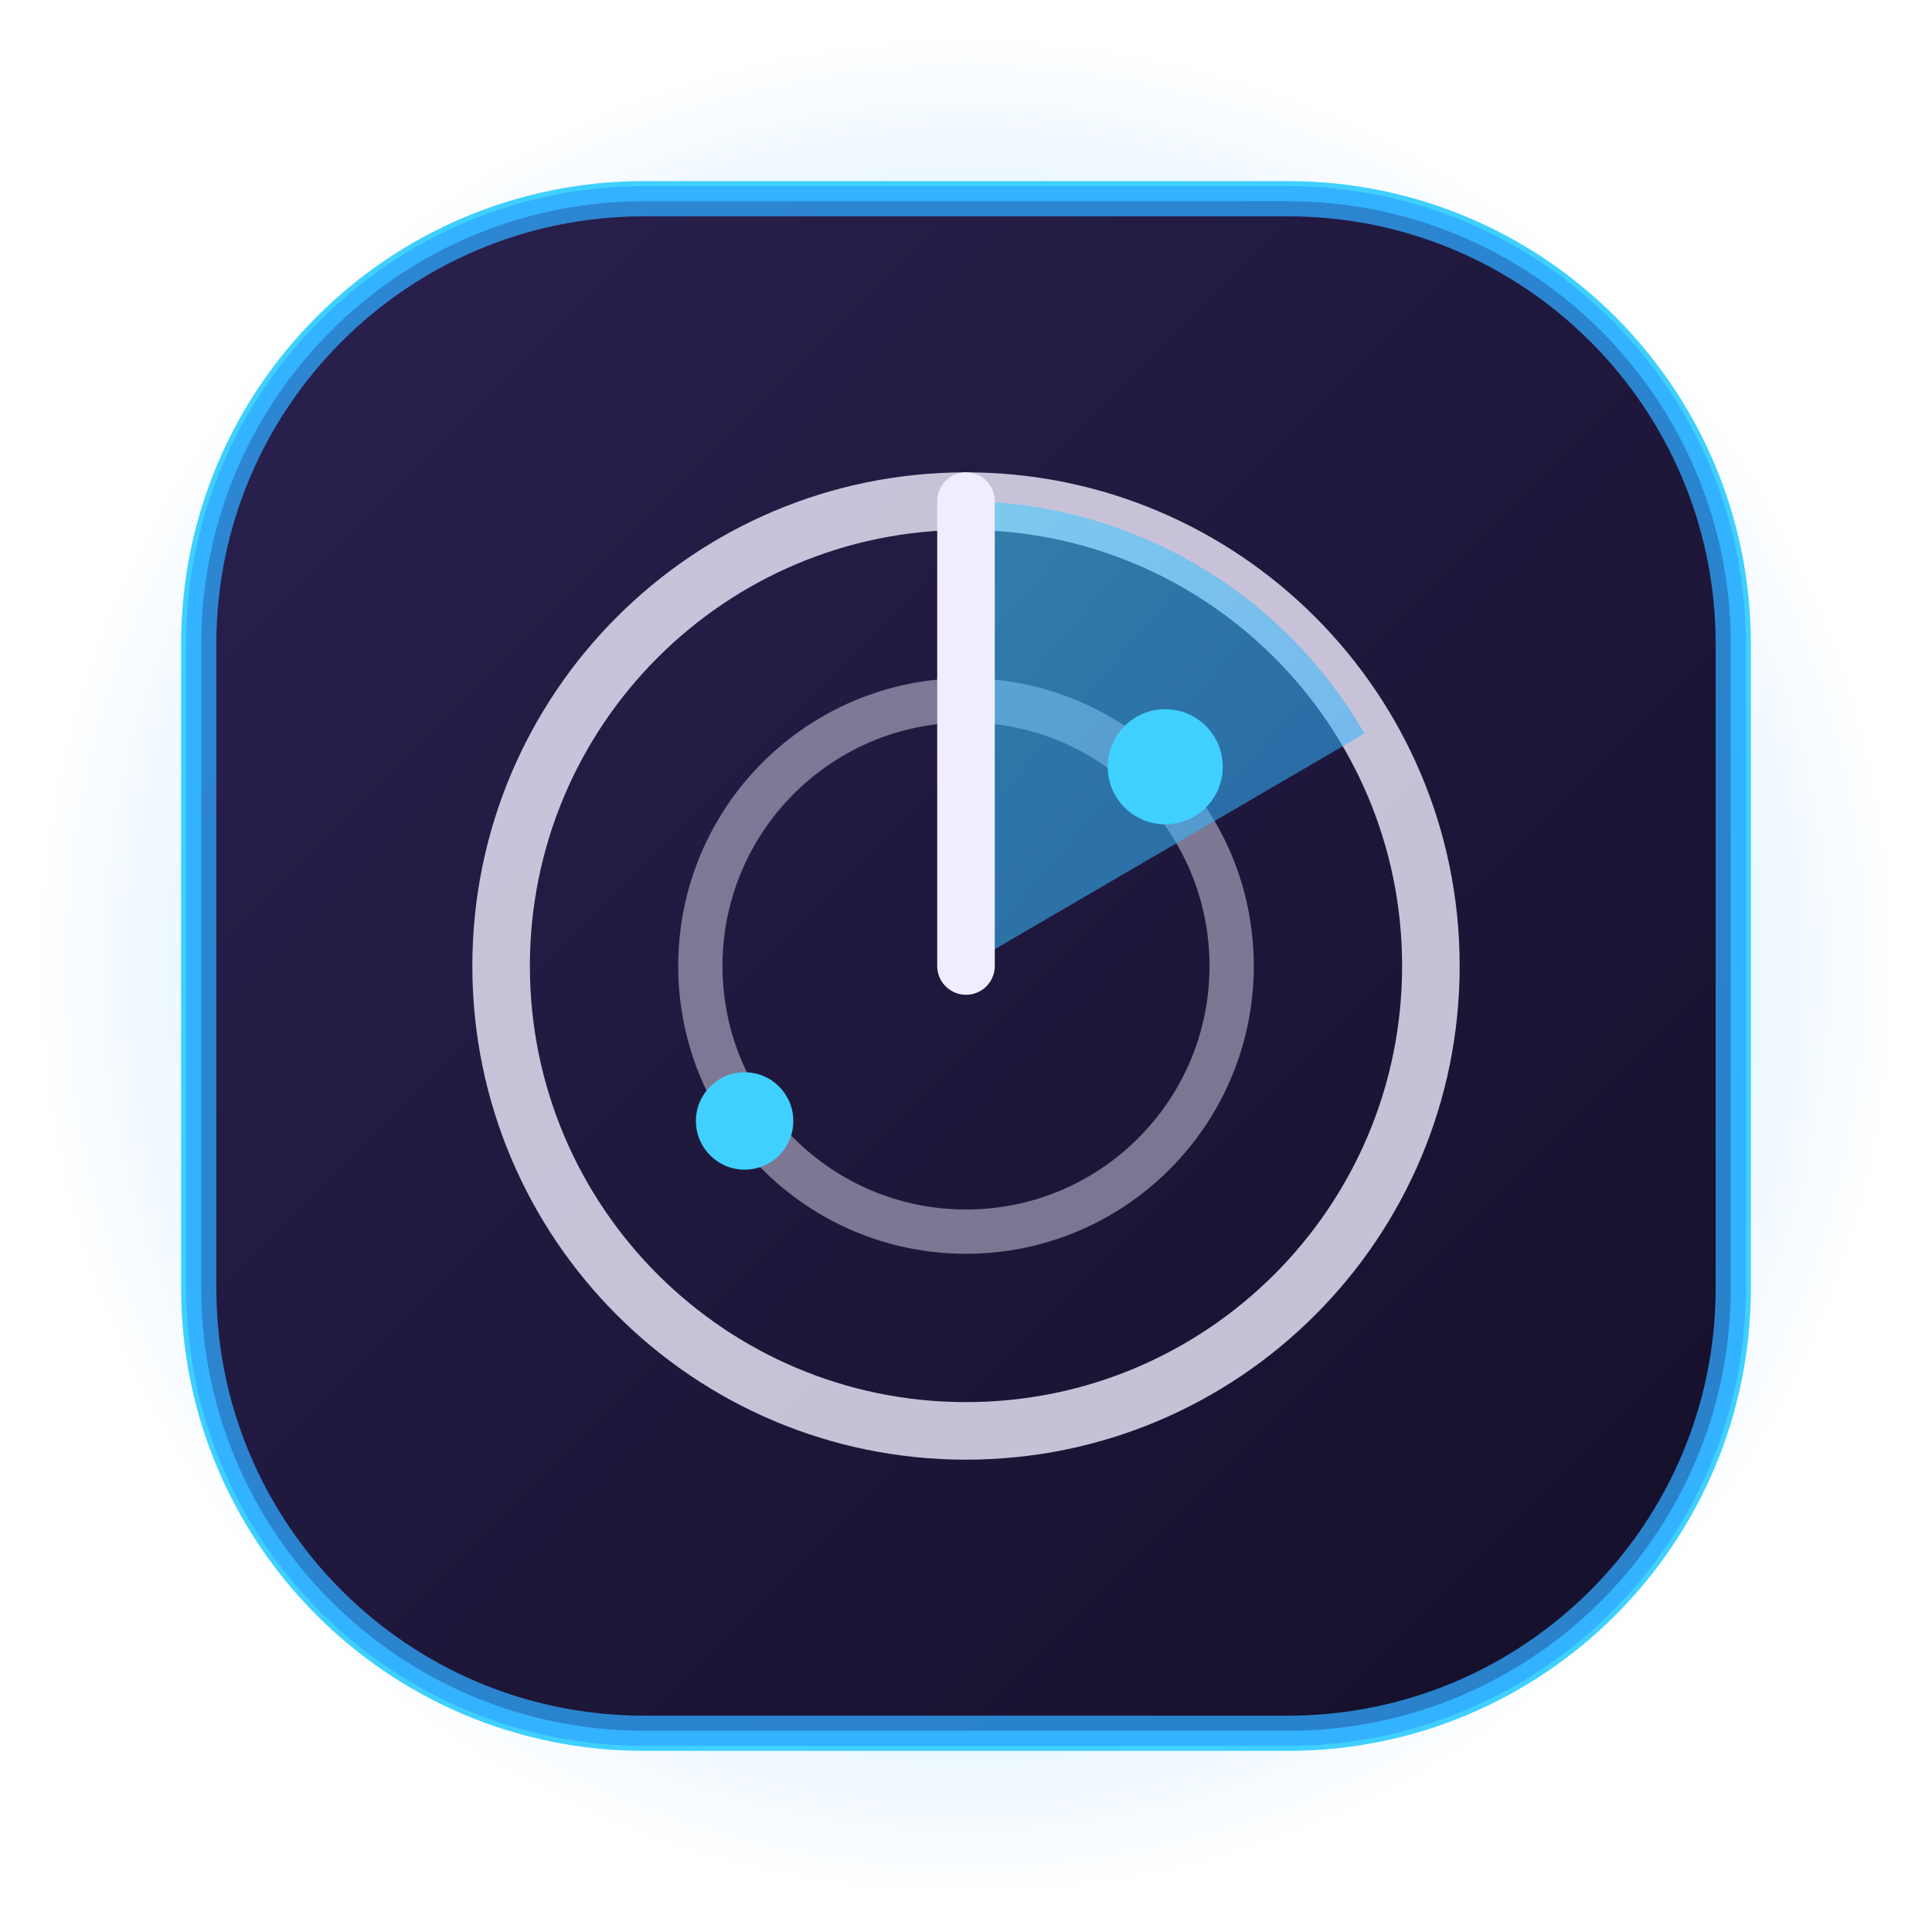
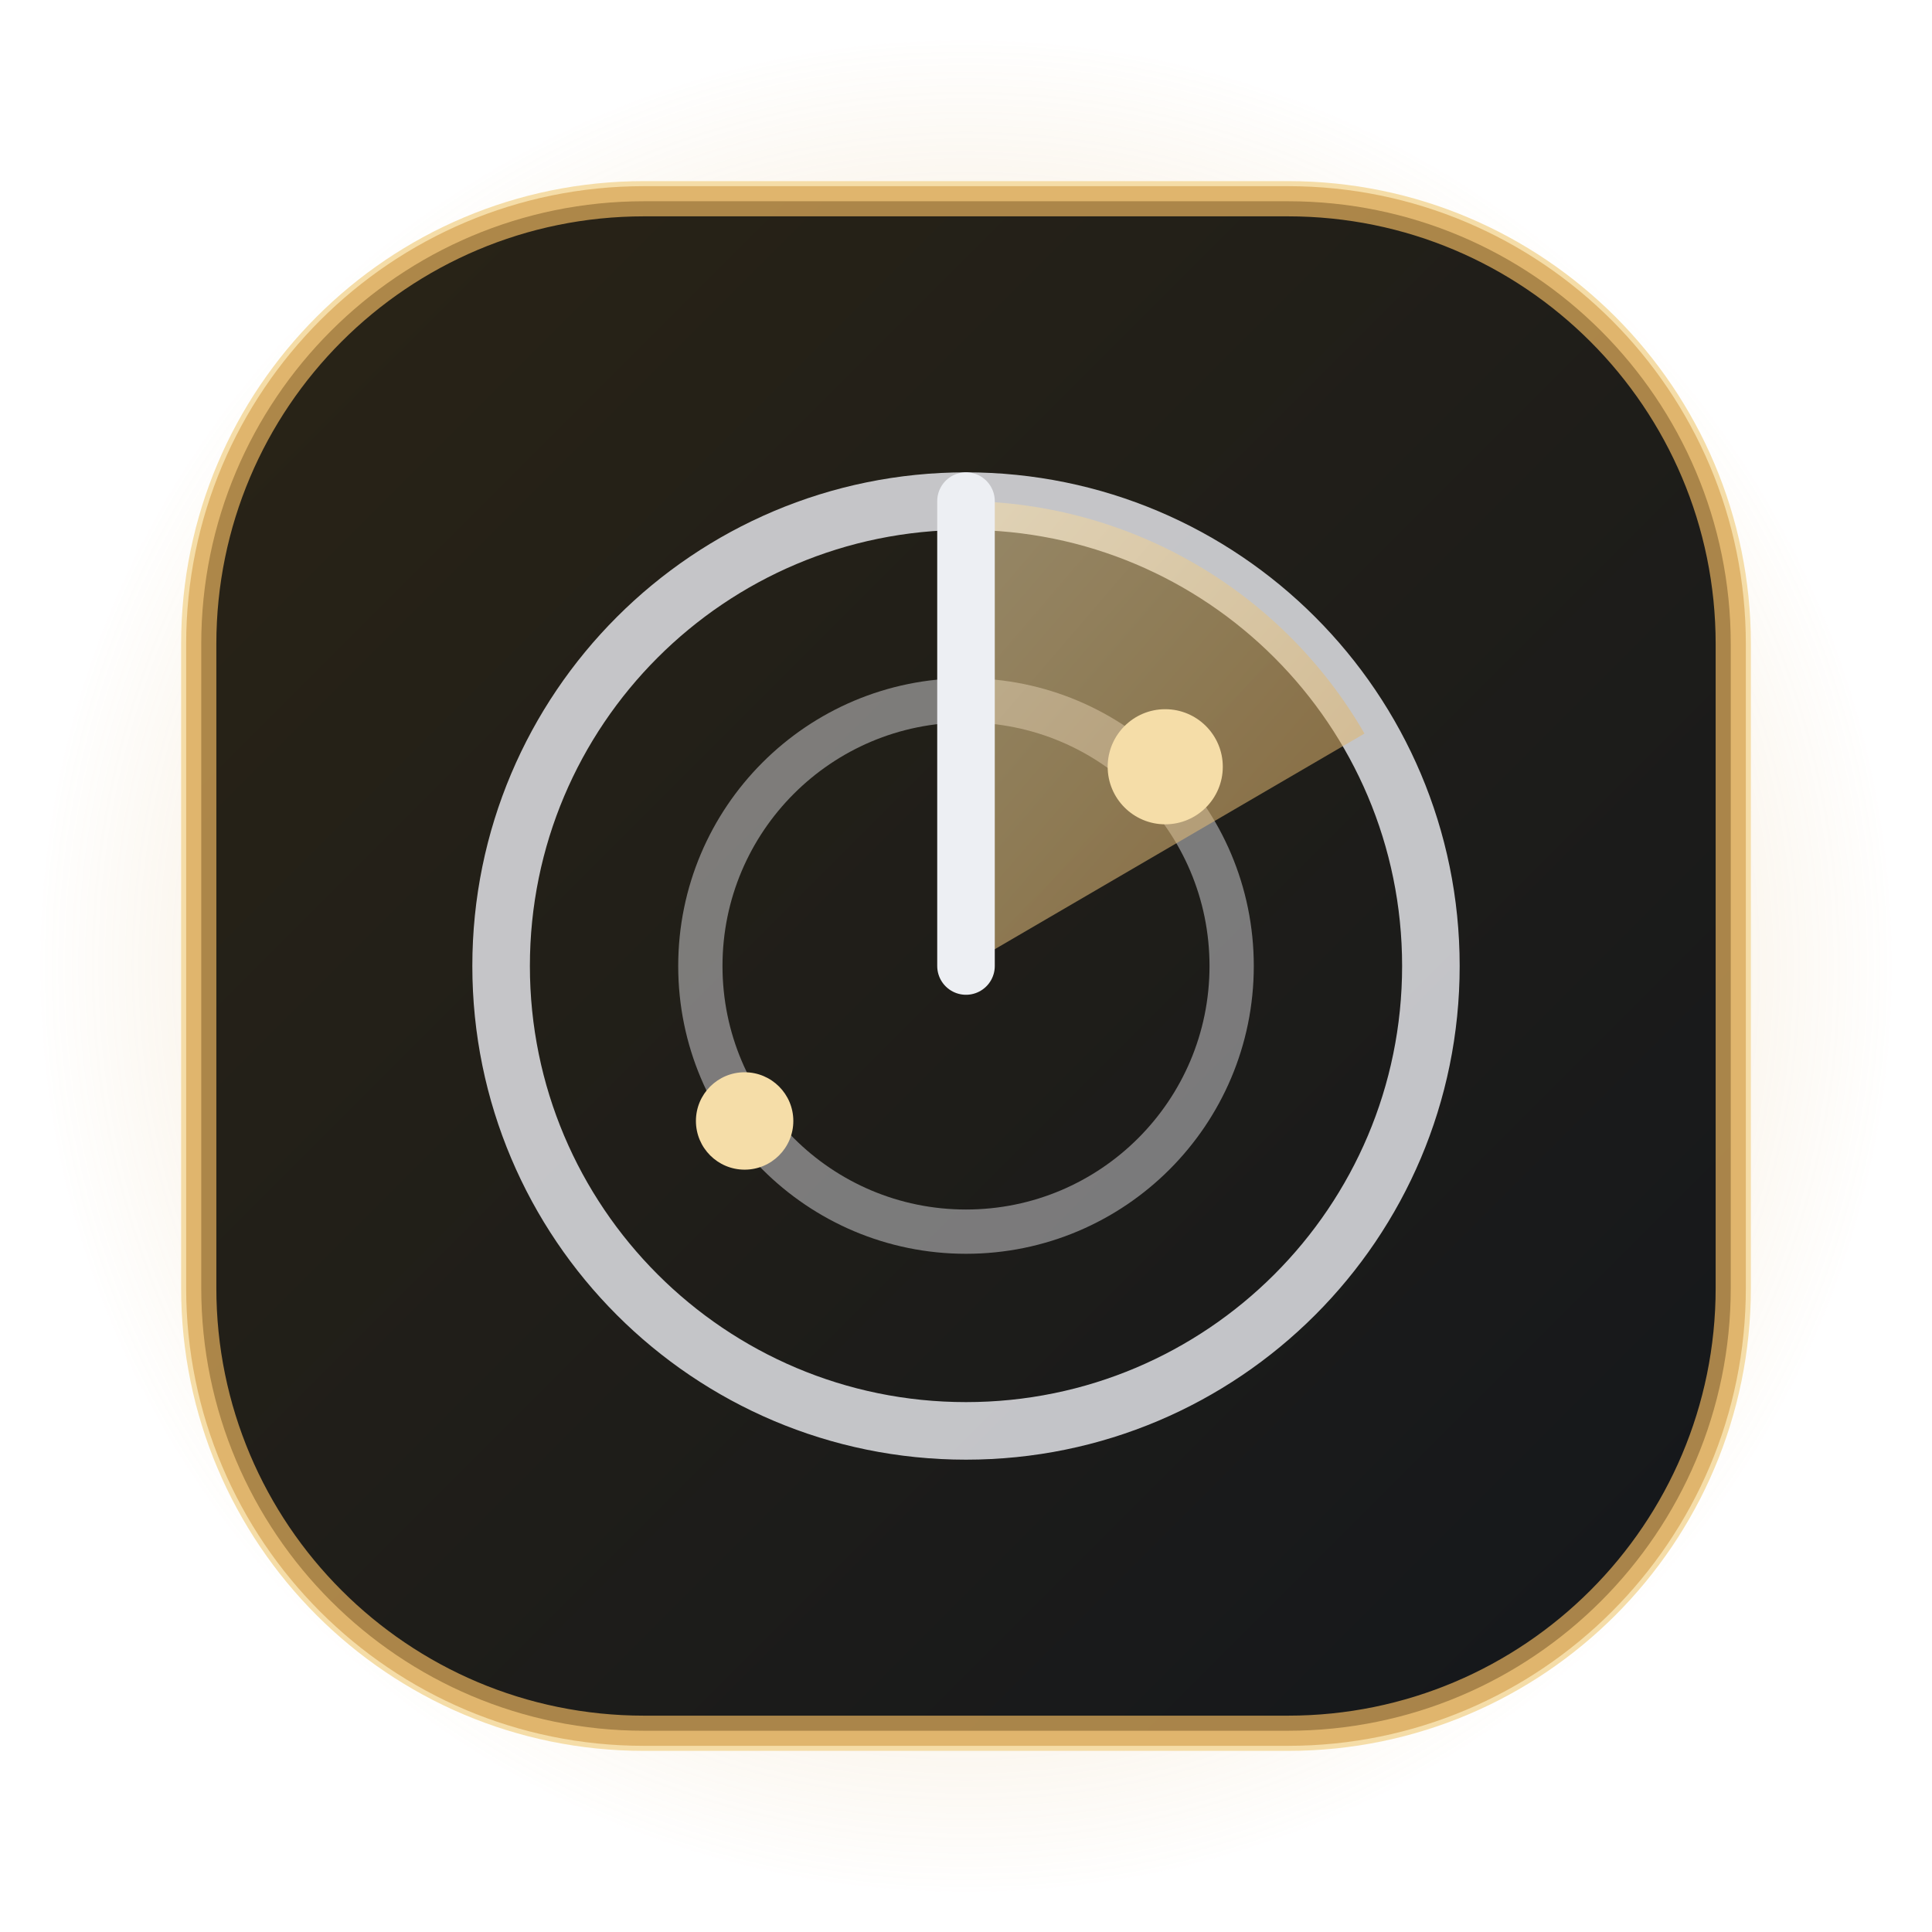
<svg xmlns="http://www.w3.org/2000/svg" width="96" height="96" viewBox="0 0 96 96" role="img" aria-hidden="true">
  <defs>
    <linearGradient id="tile" x1="0" y1="0" x2="1" y2="1">
-       <stop offset="0" stop-color="#2A2150" />
-       <stop offset="1" stop-color="#140F29" />
+       <stop offset="0" stop-color="#2A2416" />
+       <stop offset="1" stop-color="#14171C" />
    </linearGradient>
    <radialGradient id="gl" cx=".5" cy=".5" r=".5">
-       <stop offset="0" stop-color="#2FA8FF" stop-opacity=".55" />
-       <stop offset="1" stop-color="#2FA8FF" stop-opacity="0" />
+       <stop offset="0" stop-color="#D9A85A" stop-opacity=".55" />
+       <stop offset="1" stop-color="#D9A85A" stop-opacity="0" />
    </radialGradient>
    <linearGradient id="ig" x1="0" y1="0" x2="1" y2="1">
-       <stop offset="0" stop-color="#3FD0FF" />
-       <stop offset="1" stop-color="#2FA8FF" />
+       <stop offset="0" stop-color="#F5DDA8" />
+       <stop offset="1" stop-color="#D9A85A" />
    </linearGradient>
    <style>.ring{animation:ring 2.8s ease-out infinite;transform-box:fill-box;transform-origin:center}@keyframes ring{0%{opacity:.75;transform:scale(1)}100%{opacity:0;transform:scale(1.22)}}
.ib-spin{animation:ibspin 9s linear infinite;transform-box:fill-box;transform-origin:center}
.ib-spin-slow{animation:ibspin 14s linear infinite;transform-box:fill-box;transform-origin:center}
.ib-pulse{animation:ibpulse 2.4s ease-in-out infinite;transform-box:fill-box;transform-origin:center}
.ib-spark{animation:ibtw 1.8s ease-in-out infinite}
.ib-tw1{animation:ibtw 2.6s ease-in-out infinite;transform-box:fill-box;transform-origin:center}
.ib-tw2{animation:ibtw 2.6s ease-in-out infinite .8s;transform-box:fill-box;transform-origin:center}
.ib-tw3{animation:ibtw 2.6s ease-in-out infinite 1.6s;transform-box:fill-box;transform-origin:center}
.ib-needle{animation:ibneedle 4s ease-in-out infinite;transform-origin:0 0}
.ib-draw{stroke-dasharray:40;animation:ibdraw 3s ease-in-out infinite}
.ib-k1{animation:ibk 3.2s ease-in-out infinite}
.ib-k2{animation:ibk 3.2s ease-in-out infinite -1.1s}
.ib-k3{animation:ibk 3.2s ease-in-out infinite -2.2s}
.ib-rock{animation:ibrock 3s ease-in-out infinite;transform-origin:0 0}
.ib-blink{animation:ibblink 4s ease-in-out infinite;transform-box:fill-box;transform-origin:center}
.ib-slash{stroke-dasharray:60;animation:ibdraw 4s ease-in-out infinite}
.ib-float{animation:ibfloat 3.4s ease-in-out infinite}
.ib-orbit{animation:iborbit 3s linear infinite}
.ib-bob{animation:ibfloat 2.8s ease-in-out infinite}
.ib-fly{animation:ibfly 3s ease-in-out infinite}
.ib-trail{animation:ibtw 1.5s ease-in-out infinite}
.ib-shackle{animation:ibshackle 3s ease-in-out infinite}
.ib-trace{stroke-dasharray:36;animation:ibdraw 2.6s linear infinite}
.ib-globe{animation:ibglobe 4s ease-in-out infinite;transform-box:fill-box;transform-origin:center}
@keyframes ibspin{to{transform:rotate(360deg)}}
@keyframes ibpulse{0%,100%{transform:scale(1)}50%{transform:scale(1.12)}}
@keyframes ibtw{0%,100%{opacity:.25}50%{opacity:1}}
@keyframes ibneedle{0%,100%{transform:rotate(-25deg)}50%{transform:rotate(35deg)}}
@keyframes ibdraw{0%{stroke-dashoffset:40}35%,100%{stroke-dashoffset:0}}
@keyframes ibk{0%,100%{transform:translateX(-12px)}50%{transform:translateX(12px)}}
@keyframes ibrock{0%,100%{transform:rotate(0)}50%{transform:rotate(-14deg)}}
@keyframes ibblink{0%,44%,52%,100%{transform:scaleY(1)}48%{transform:scaleY(.1)}}
@keyframes ibfloat{0%,100%{transform:translateY(2px)}50%{transform:translateY(-3px)}}
@keyframes iborbit{to{stroke-dashoffset:-132}}
@keyframes ibfly{0%,100%{transform:translate(0,0)}50%{transform:translate(3px,-4px)}}
@keyframes ibshackle{0%,100%{transform:translateY(0)}50%{transform:translateY(-4px)}}
@keyframes ibglobe{0%,100%{transform:scaleX(1)}50%{transform:scaleX(.25)}}
</style>
  </defs>
  <circle cx="48" cy="48" r="46" fill="url(#gl)" />
-   <rect class="ring" x="10" y="10" width="76" height="76" rx="22" fill="none" stroke="#3FD0FF" stroke-width="2" />
-   <rect x="10" y="10" width="76" height="76" rx="22" fill="url(#tile)" stroke="#2FA8FF" stroke-opacity=".75" stroke-width="1.5" />
+   <rect class="ring" x="10" y="10" width="76" height="76" rx="22" fill="none" stroke="#F5DDA8" stroke-width="2" />
+   <rect x="10" y="10" width="76" height="76" rx="22" fill="url(#tile)" stroke="#D9A85A" stroke-opacity=".75" stroke-width="1.5" />
  <g transform="translate(48 48) scale(1.1)">
-     <circle r="21" fill="none" stroke="#F1ECFF" stroke-opacity="0.8" stroke-width="2.6" />
-     <circle r="12" fill="none" stroke="#F1ECFF" stroke-opacity="0.45" stroke-width="2" />
+     <circle r="21" fill="none" stroke="#EDEFF3" stroke-opacity="0.8" stroke-width="2.6" />
+     <circle r="12" fill="none" stroke="#EDEFF3" stroke-opacity="0.45" stroke-width="2" />
    <g class="ib-spin">
      <path d="M0 0 L0 -21 A21 21 0 0 1 18 -10.5 Z" fill="url(#ig)" fill-opacity="0.55" />
-       <path d="M0 0 V-21" stroke="#F1ECFF" stroke-width="2.6" stroke-linecap="round" />
+       <path d="M0 0 V-21" stroke="#EDEFF3" stroke-width="2.6" stroke-linecap="round" />
    </g>
-     <circle class="ib-tw2" cx="9" cy="-9" r="2.6" fill="#3FD0FF" />
-     <circle class="ib-tw3" cx="-10" cy="7" r="2.2" fill="#3FD0FF" />
+     <circle class="ib-tw2" cx="9" cy="-9" r="2.6" fill="#F5DDA8" />
+     <circle class="ib-tw3" cx="-10" cy="7" r="2.2" fill="#F5DDA8" />
  </g>
</svg>
